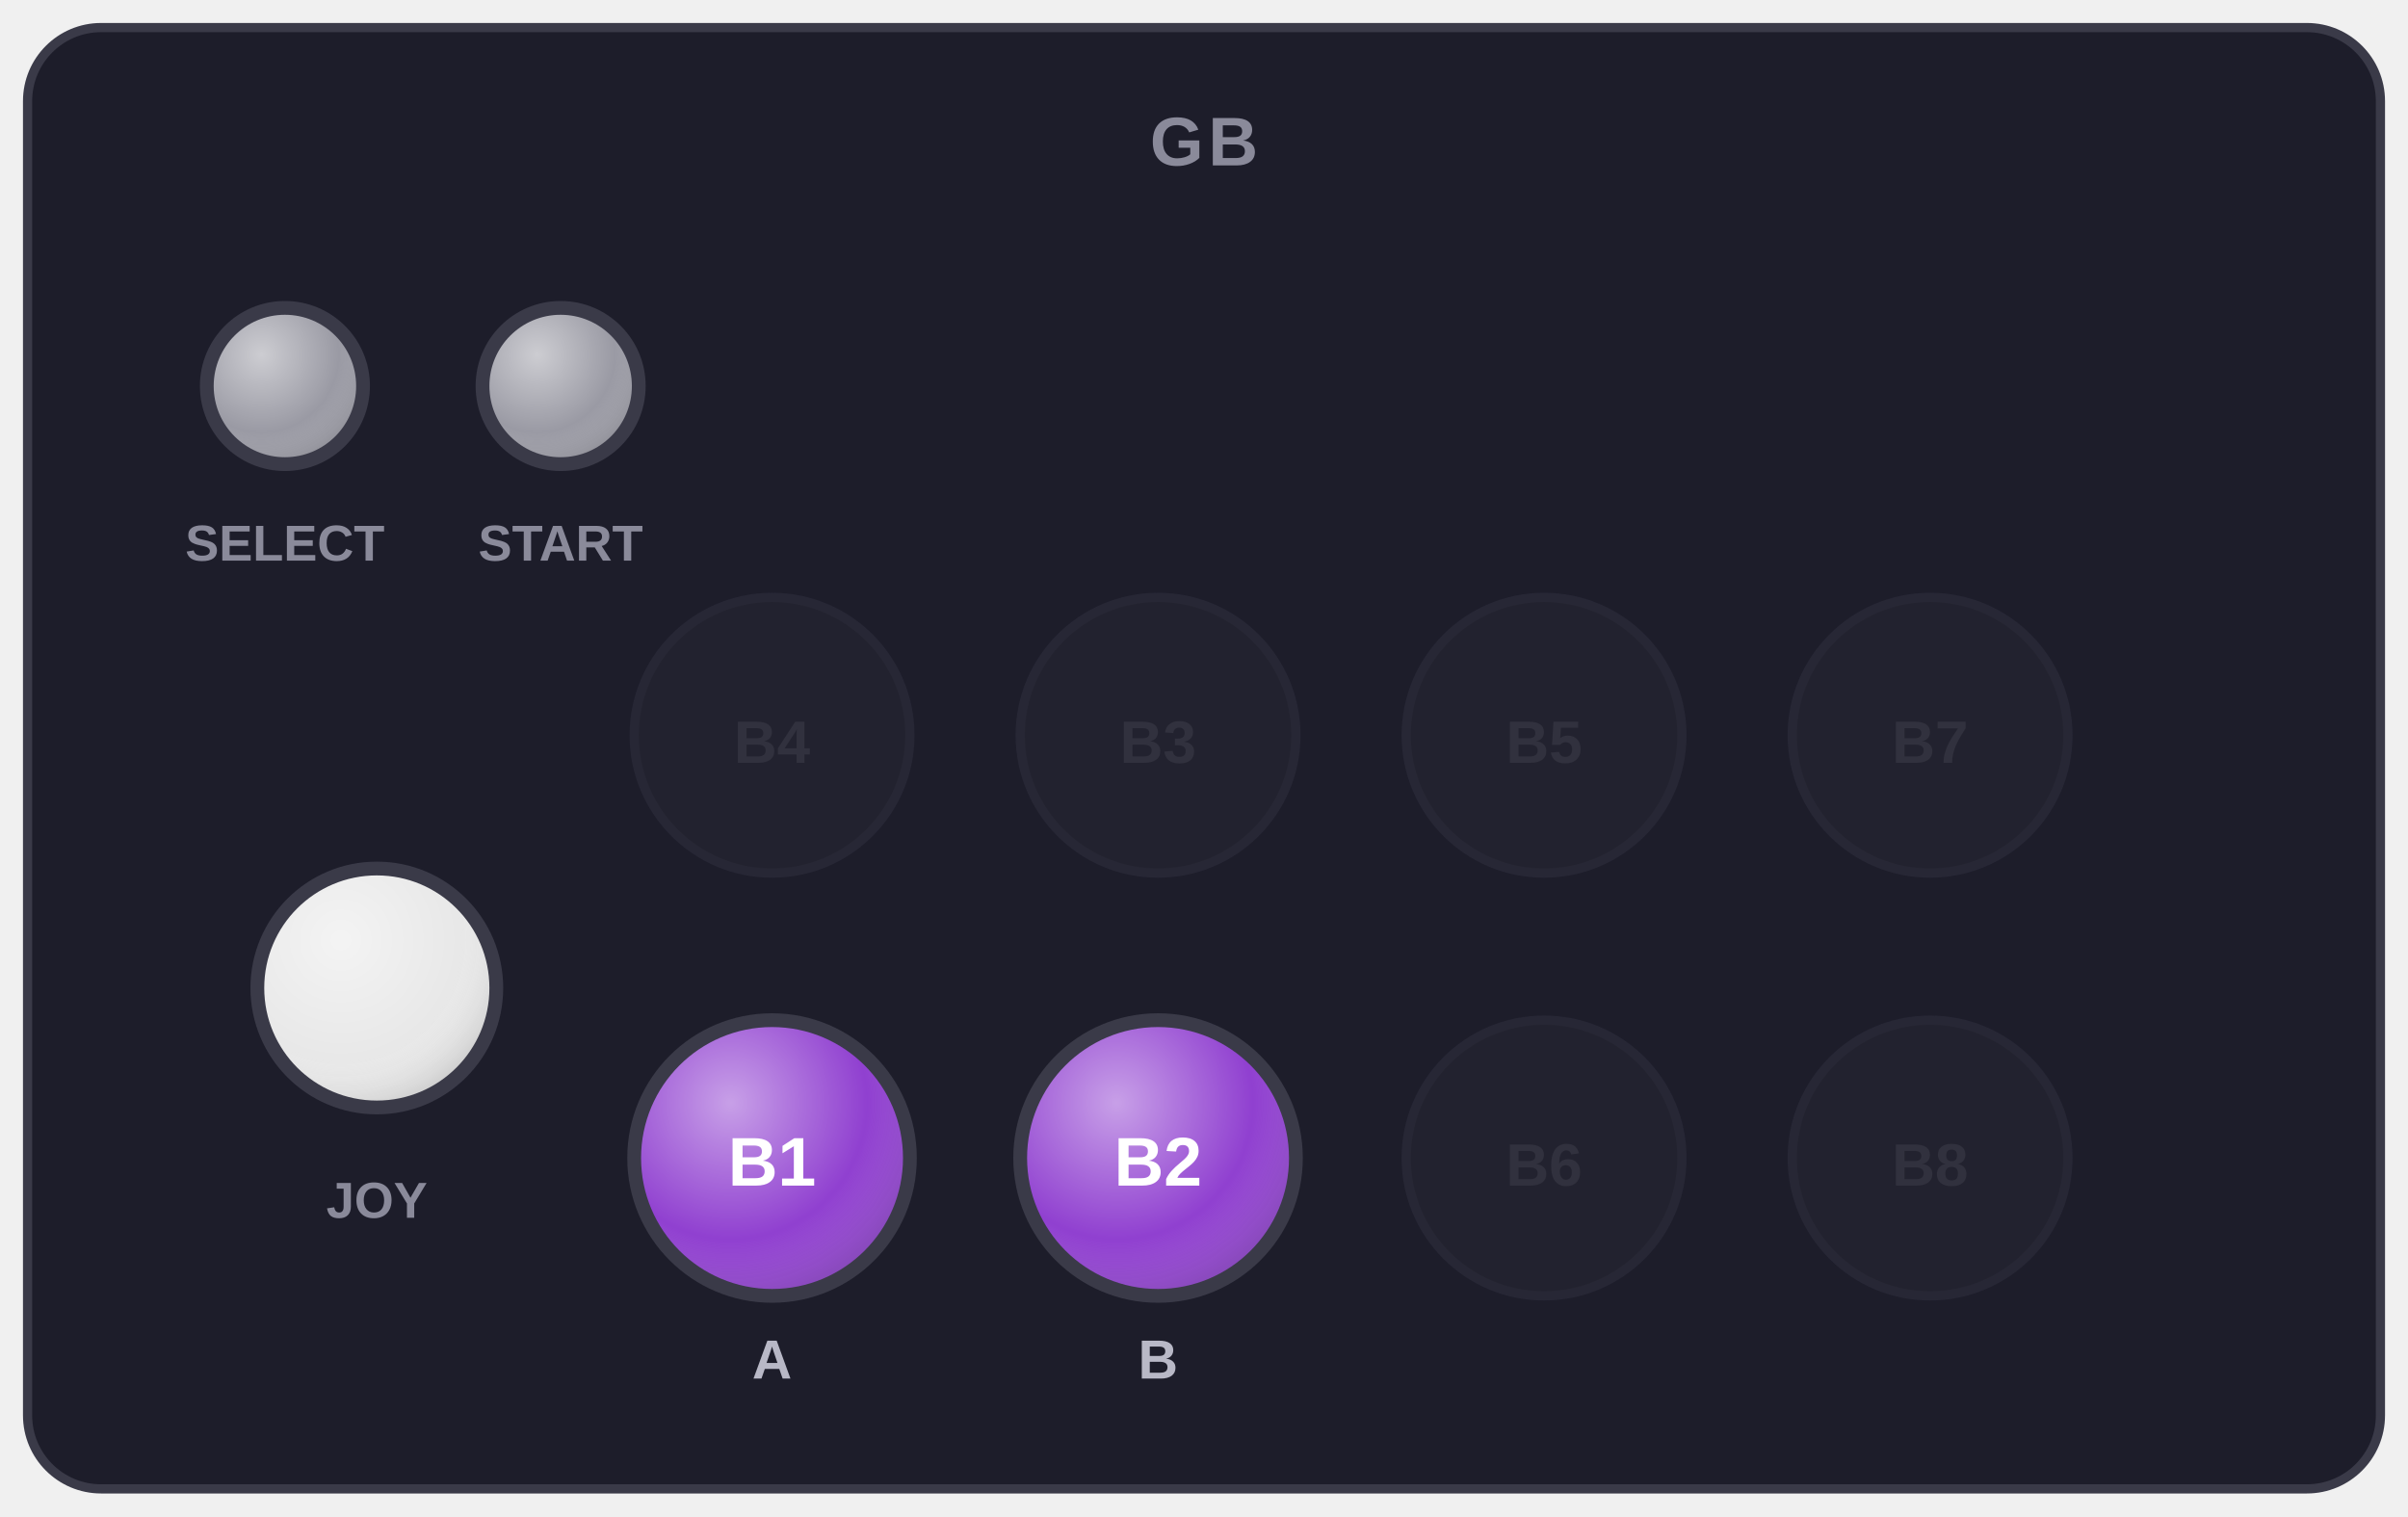
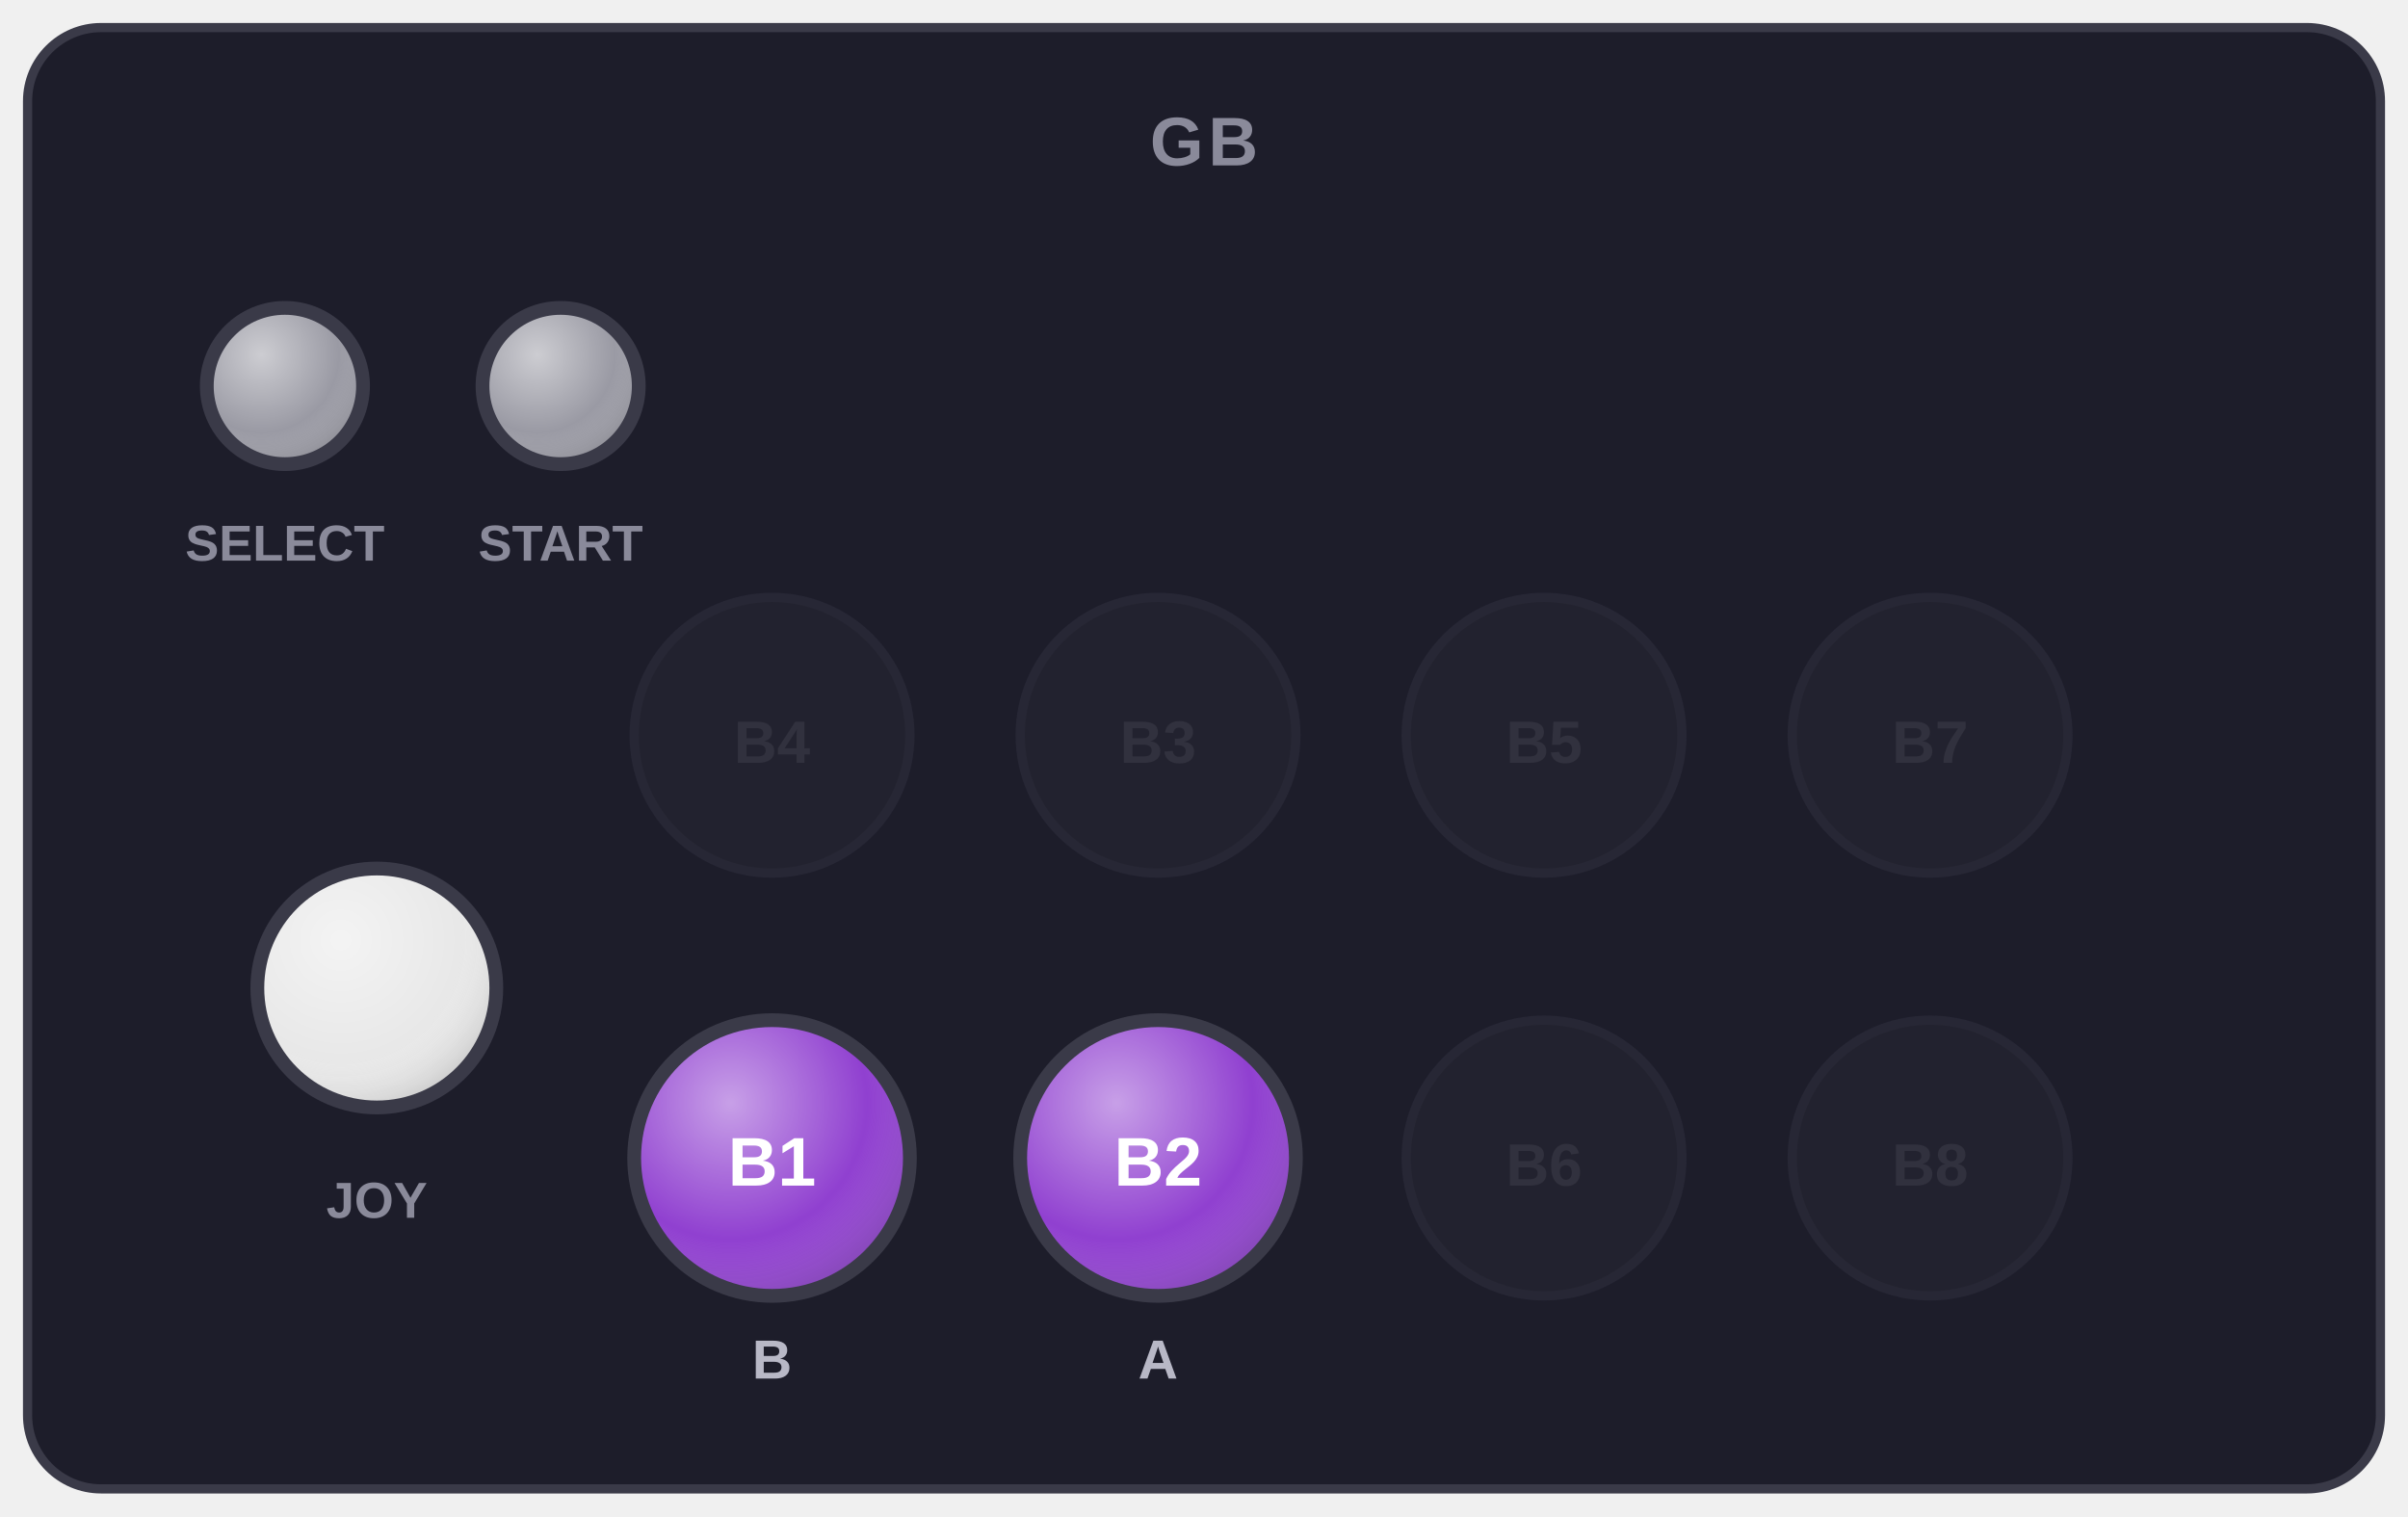
<svg xmlns="http://www.w3.org/2000/svg" viewBox="0 0 524 330" font-family="Segoe UI, Arial, sans-serif">
  <defs>
    <radialGradient id="dome" cx="0.35" cy="0.3" r="0.9">
      <stop offset="0" stop-color="#ffffff" stop-opacity="0.5" />
      <stop offset="0.55" stop-color="#ffffff" stop-opacity="0" />
      <stop offset="1" stop-color="#000000" stop-opacity="0.35" />
    </radialGradient>
  </defs>
  <rect x="6" y="6" width="512" height="318" rx="16" fill="#1d1d2a" stroke="#3a3a48" stroke-width="2" />
  <text x="262" y="36" text-anchor="middle" fill="#8a8a9a" font-size="15" font-weight="bold" letter-spacing="1">GB</text>
  <circle cx="62" cy="84" r="17" fill="#9a9aa4" />
  <circle cx="62" cy="84" r="17" fill="url(#dome)" />
  <circle cx="62" cy="84" r="17" fill="none" stroke="#3a3a48" stroke-width="3" />
  <text x="62" y="122" text-anchor="middle" fill="#8a8a9a" font-size="11" font-weight="bold">SELECT</text>
  <circle cx="122" cy="84" r="17" fill="#9a9aa4" />
  <circle cx="122" cy="84" r="17" fill="url(#dome)" />
  <circle cx="122" cy="84" r="17" fill="none" stroke="#3a3a48" stroke-width="3" />
  <text x="122" y="122" text-anchor="middle" fill="#8a8a9a" font-size="11" font-weight="bold">START</text>
  <circle cx="82" cy="215" r="26" fill="#e8e8e8" />
  <circle cx="82" cy="215" r="26" fill="url(#dome)" />
  <circle cx="82" cy="215" r="26" fill="none" stroke="#3a3a48" stroke-width="3" />
  <text x="82" y="265" text-anchor="middle" fill="#8a8a9a" font-size="11" font-weight="bold">JOY</text>
  <g opacity="0.18">
    <circle cx="168" cy="160" r="30" fill="#3a3a48" />
    <circle cx="168" cy="160" r="30" fill="none" stroke="#55556a" stroke-width="2" />
    <text x="168" y="166" text-anchor="middle" fill="#8a8a9a" font-size="13" font-weight="bold">B4</text>
  </g>
  <g opacity="0.18">
    <circle cx="252" cy="160" r="30" fill="#3a3a48" />
    <circle cx="252" cy="160" r="30" fill="none" stroke="#55556a" stroke-width="2" />
    <text x="252" y="166" text-anchor="middle" fill="#8a8a9a" font-size="13" font-weight="bold">B3</text>
  </g>
  <g opacity="0.18">
    <circle cx="336" cy="160" r="30" fill="#3a3a48" />
    <circle cx="336" cy="160" r="30" fill="none" stroke="#55556a" stroke-width="2" />
    <text x="336" y="166" text-anchor="middle" fill="#8a8a9a" font-size="13" font-weight="bold">B5</text>
  </g>
  <g opacity="0.18">
    <circle cx="420" cy="160" r="30" fill="#3a3a48" />
    <circle cx="420" cy="160" r="30" fill="none" stroke="#55556a" stroke-width="2" />
    <text x="420" y="166" text-anchor="middle" fill="#8a8a9a" font-size="13" font-weight="bold">B7</text>
  </g>
  <circle cx="168" cy="252" r="30" fill="#9040d0" />
  <circle cx="168" cy="252" r="30" fill="url(#dome)" />
  <circle cx="168" cy="252" r="30" fill="none" stroke="#3a3a48" stroke-width="3" />
  <text x="168" y="258" text-anchor="middle" fill="#ffffff" font-size="15" font-weight="bold">B1</text>
-   <text x="168" y="300" text-anchor="middle" fill="#b8b8c6" font-size="12" font-weight="bold">A</text>
+   <text x="168" y="300" text-anchor="middle" fill="#b8b8c6" font-size="12" font-weight="bold">B</text>
  <circle cx="252" cy="252" r="30" fill="#9040d0" />
  <circle cx="252" cy="252" r="30" fill="url(#dome)" />
  <circle cx="252" cy="252" r="30" fill="none" stroke="#3a3a48" stroke-width="3" />
  <text x="252" y="258" text-anchor="middle" fill="#ffffff" font-size="15" font-weight="bold">B2</text>
-   <text x="252" y="300" text-anchor="middle" fill="#b8b8c6" font-size="12" font-weight="bold">B</text>
+   <text x="252" y="300" text-anchor="middle" fill="#b8b8c6" font-size="12" font-weight="bold">A</text>
  <g opacity="0.18">
    <circle cx="336" cy="252" r="30" fill="#3a3a48" />
    <circle cx="336" cy="252" r="30" fill="none" stroke="#55556a" stroke-width="2" />
    <text x="336" y="258" text-anchor="middle" fill="#8a8a9a" font-size="13" font-weight="bold">B6</text>
  </g>
  <g opacity="0.18">
    <circle cx="420" cy="252" r="30" fill="#3a3a48" />
    <circle cx="420" cy="252" r="30" fill="none" stroke="#55556a" stroke-width="2" />
    <text x="420" y="258" text-anchor="middle" fill="#8a8a9a" font-size="13" font-weight="bold">B8</text>
  </g>
</svg>
